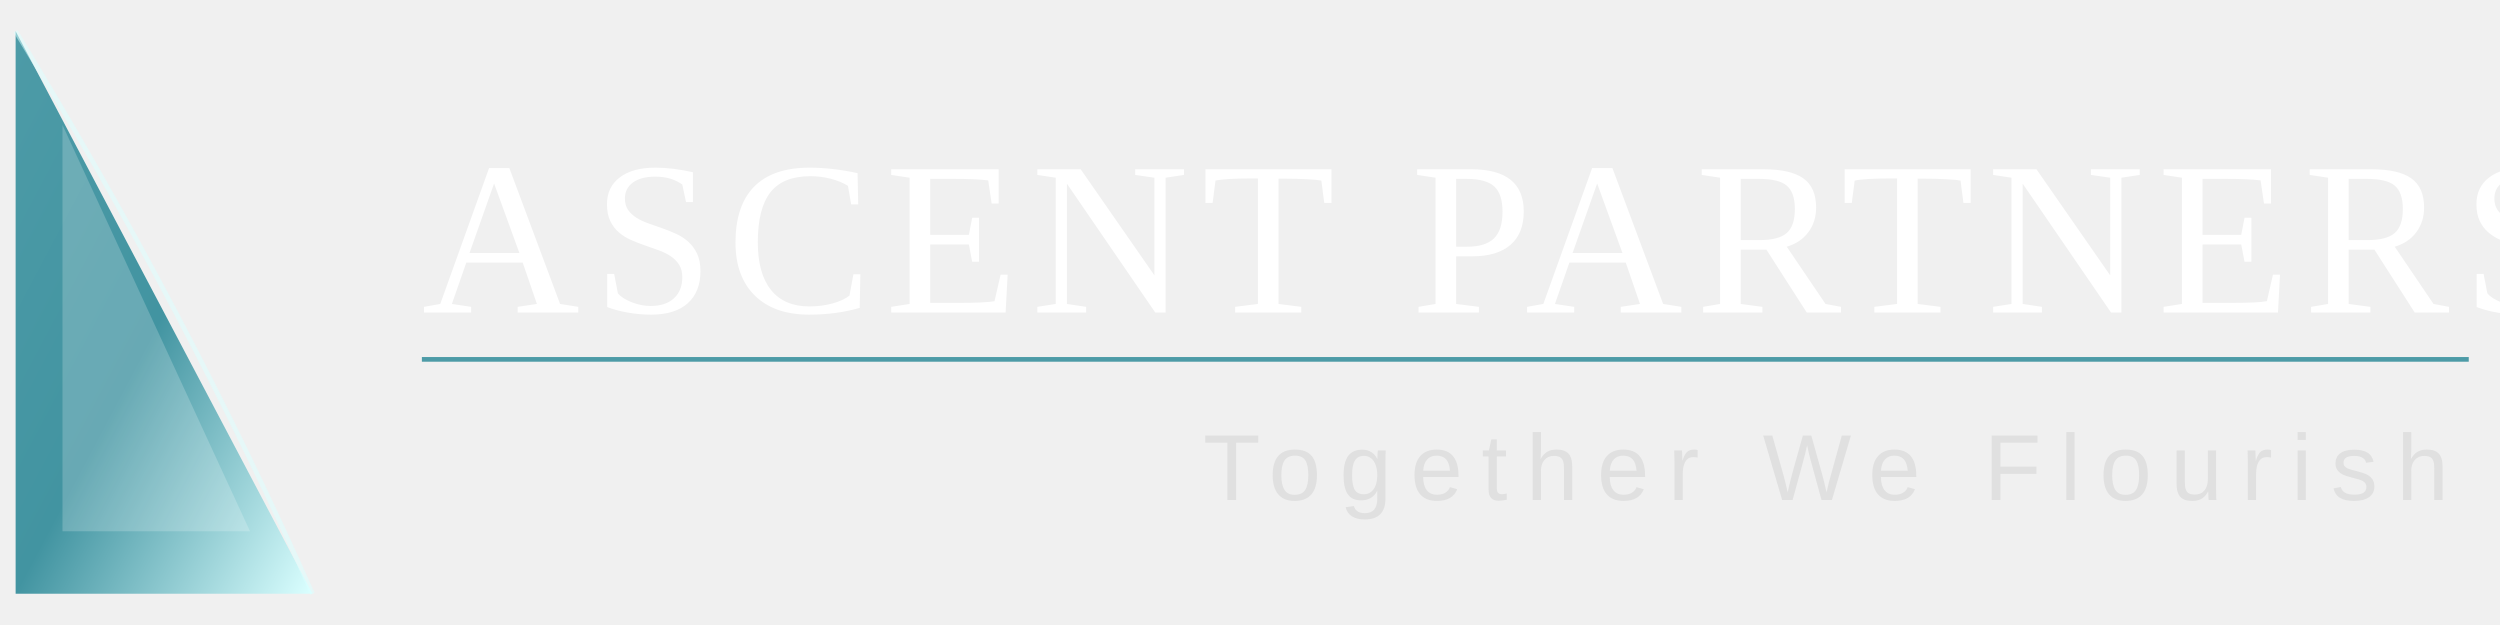
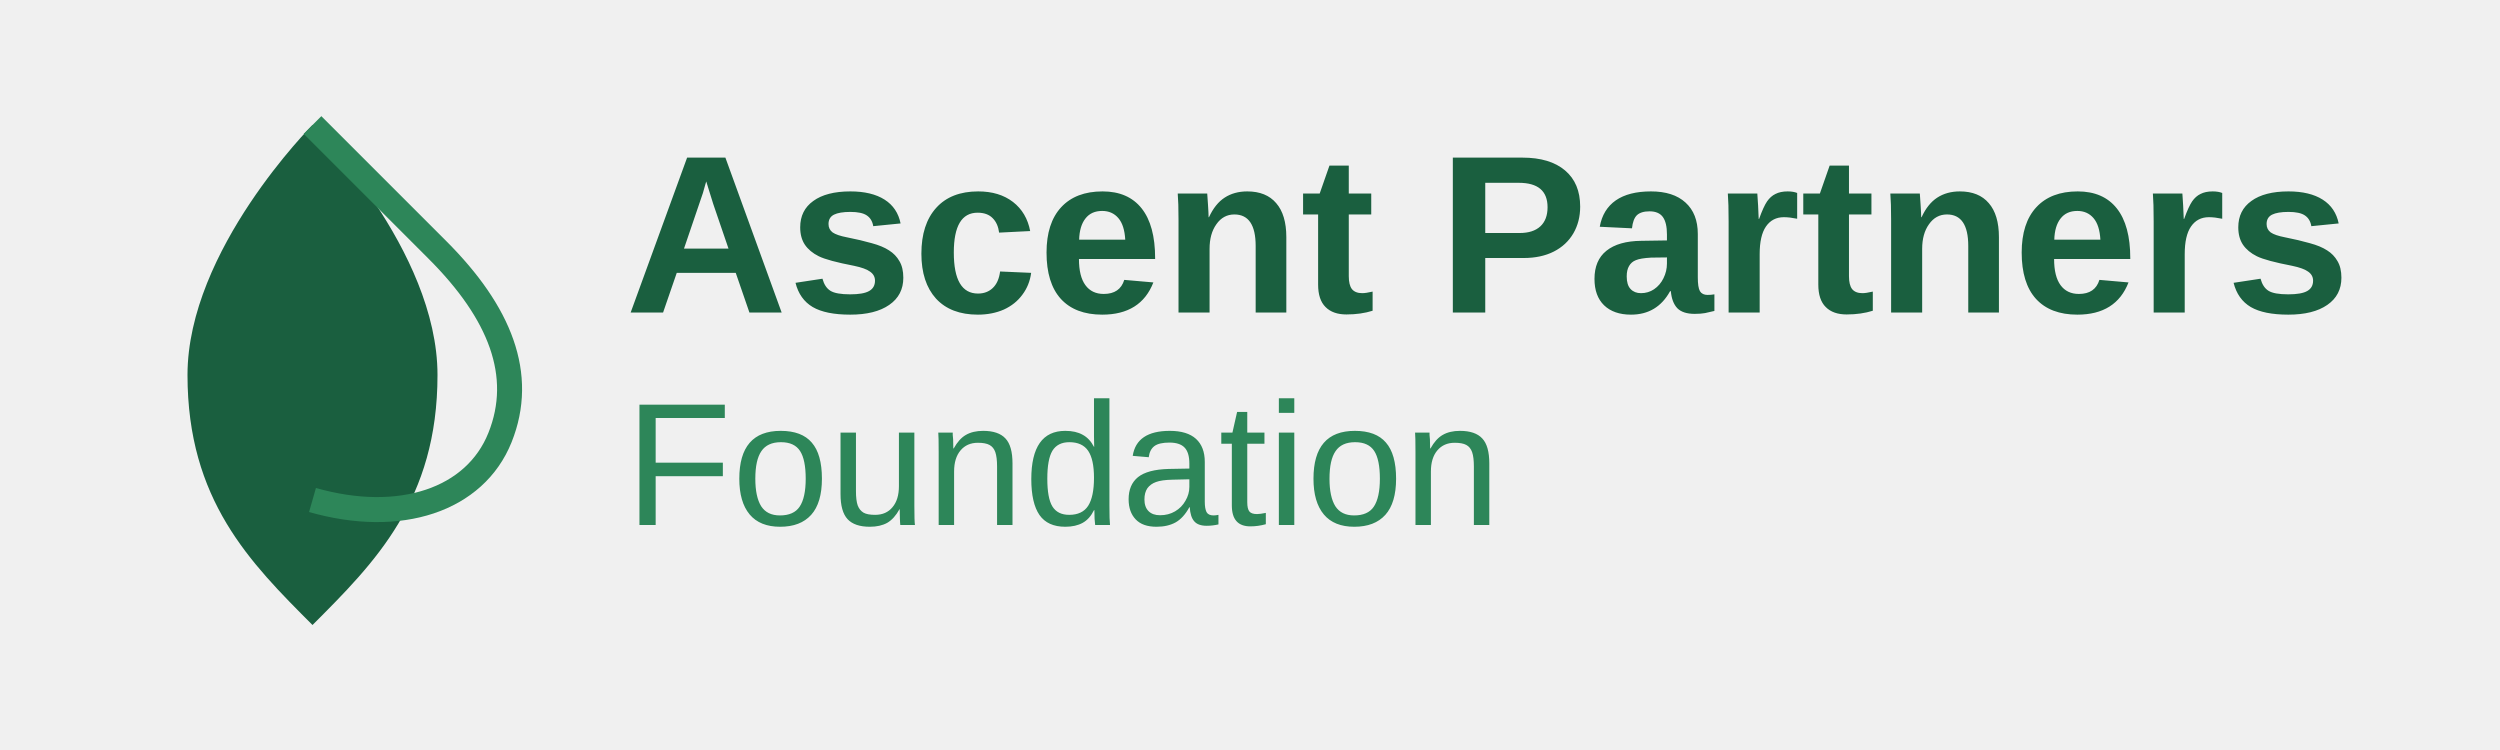
- <svg xmlns="http://www.w3.org/2000/svg" viewBox="0 0 1600 400" role="img" aria-label="Ascent Partners - Together We Flourish">
-   <defs>
-     <linearGradient id="sailGradientDark" x1="0%" y1="0%" x2="100%" y2="100%">
-       <stop offset="0%" style="stop-color:#4d9ba7;stop-opacity:1" />
-       <stop offset="50%" style="stop-color:#4294a1;stop-opacity:1" />
-       <stop offset="100%" style="stop-color:#dbffff;stop-opacity:1" />
-     </linearGradient>
-   </defs>
-   <g id="sail">
-     <path d="M 10 380 L 10 20 L 200 380 Z" fill="url(#sailGradientDark)" />
-     <path d="M 40 340 L 40 80 L 160 340 Z" fill="#ffffff" opacity="0.2" />
-     <path d="M 10 20 Q 120 200 200 380" stroke="#dbffff" stroke-width="3" fill="none" opacity="0.5" />
-   </g>
-   <text x="270" y="200" font-family="'Georgia', 'Times New Roman', serif" font-size="140" font-weight="400" fill="#ffffff" letter-spacing="8">
-     ASCENT PARTNERS
+ <svg xmlns="http://www.w3.org/2000/svg" width="200" height="60" viewBox="0 0 200 60" fill="none">
+   <path d="M25 10 C25 10, 15 20, 15 30 C15 40, 20 45, 25 50 C30 45, 35 40, 35 30 C35 20, 25 10, 25 10 Z" fill="#1a5f3f" />
+   <path d="M25 10 C25 10, 30 15, 35 20 C40 25, 42 30, 40 35 C38 40, 32 42, 25 40" stroke="#2d8659" stroke-width="2" fill="none" />
+   <text x="50" y="25" font-family="Arial, sans-serif" font-size="18" font-weight="bold" fill="#1a5f3f">
+     Ascent Partners
  </text>
-   <line x1="270" y1="230" x2="1580" y2="230" stroke="#4d9ba7" stroke-width="3" />
-   <text x="770" y="320" font-family="'Arial', 'Helvetica', sans-serif" font-size="60" font-weight="300" fill="#e0e0e0" letter-spacing="12">
-     Together We Flourish
+   <text x="50" y="42" font-family="Arial, sans-serif" font-size="14" fill="#2d8659">
+     Foundation
  </text>
</svg>
